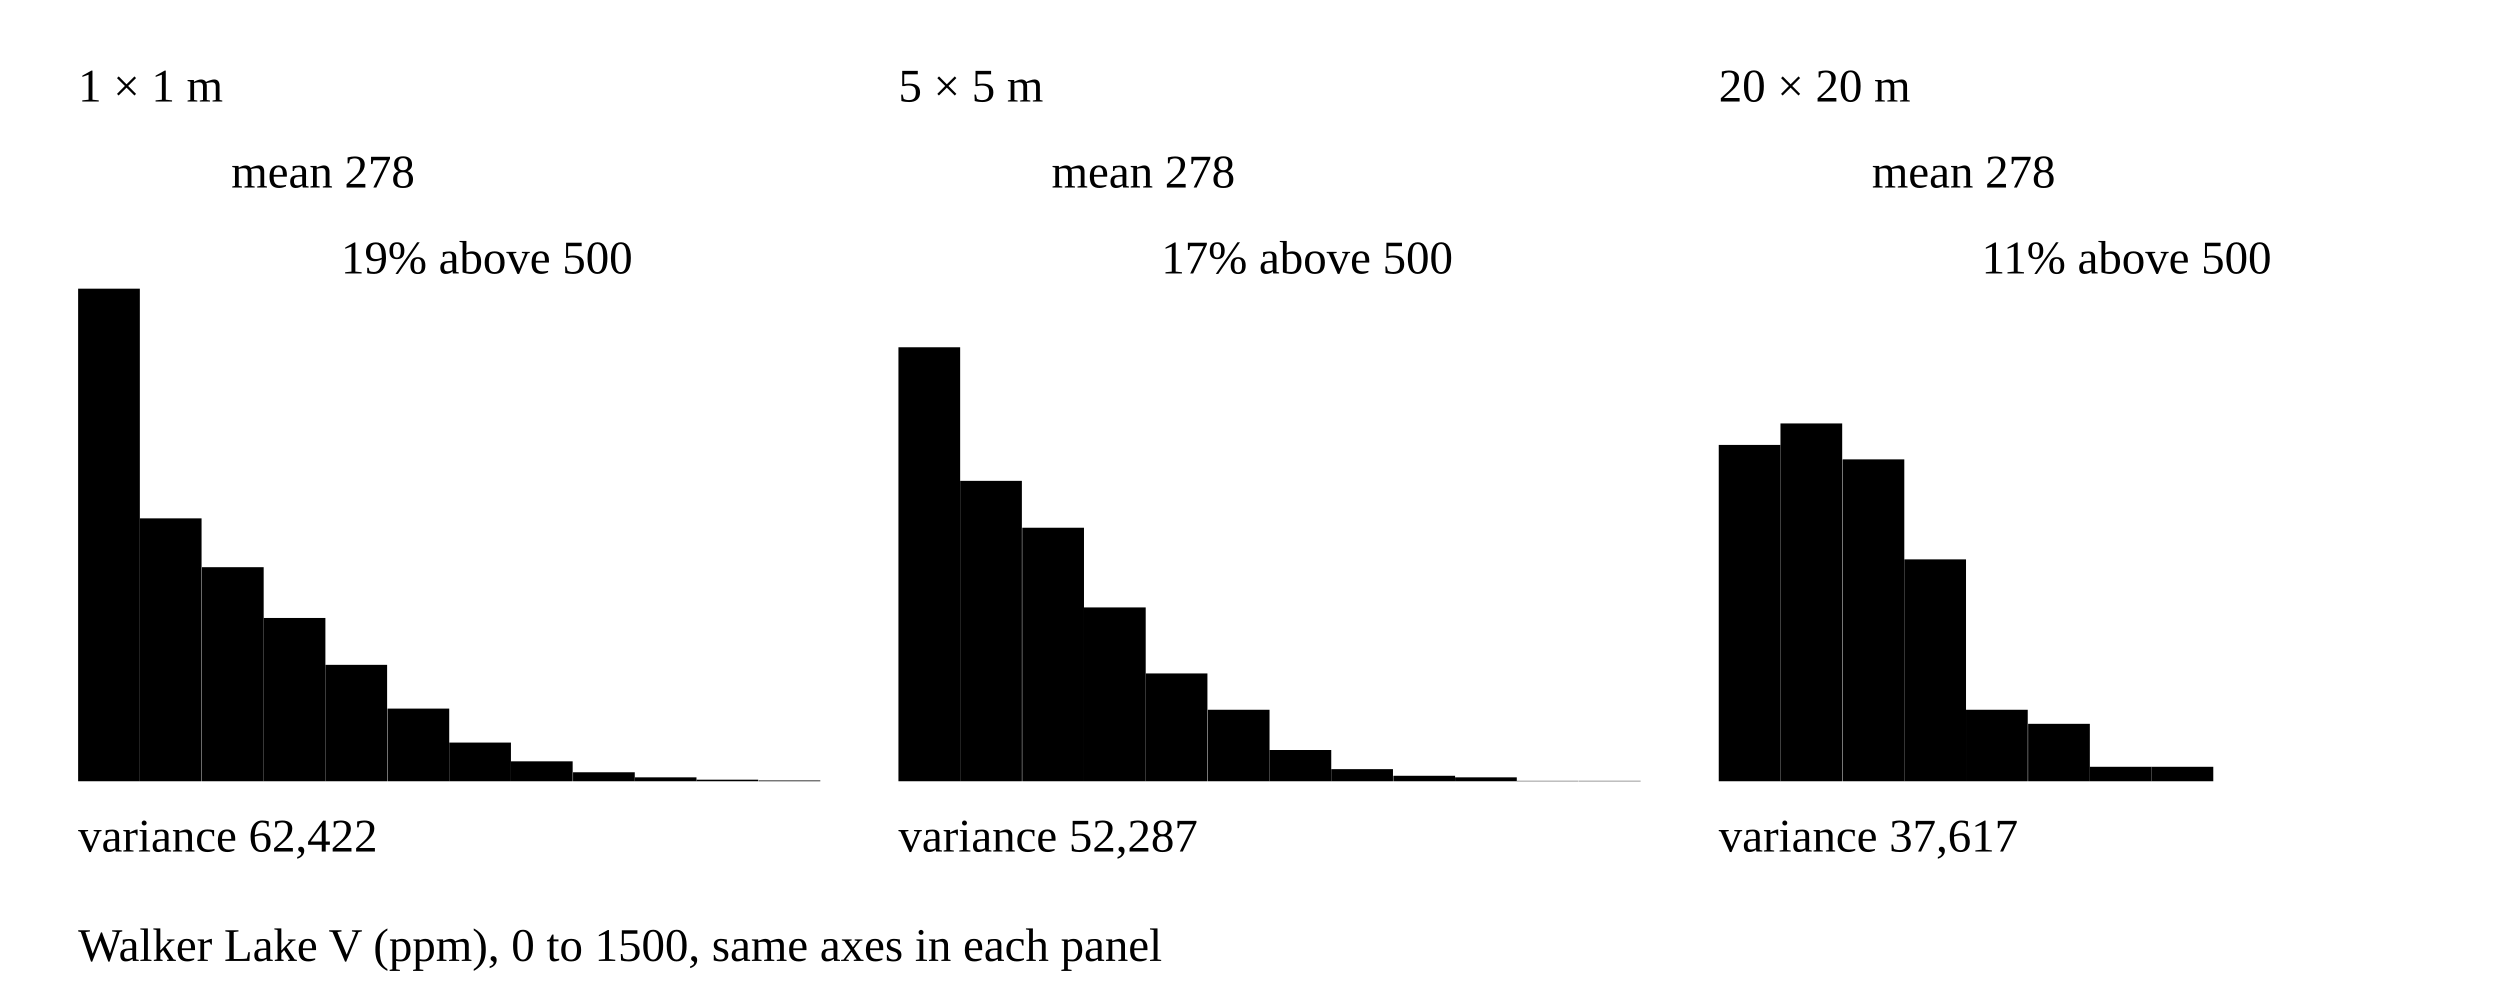
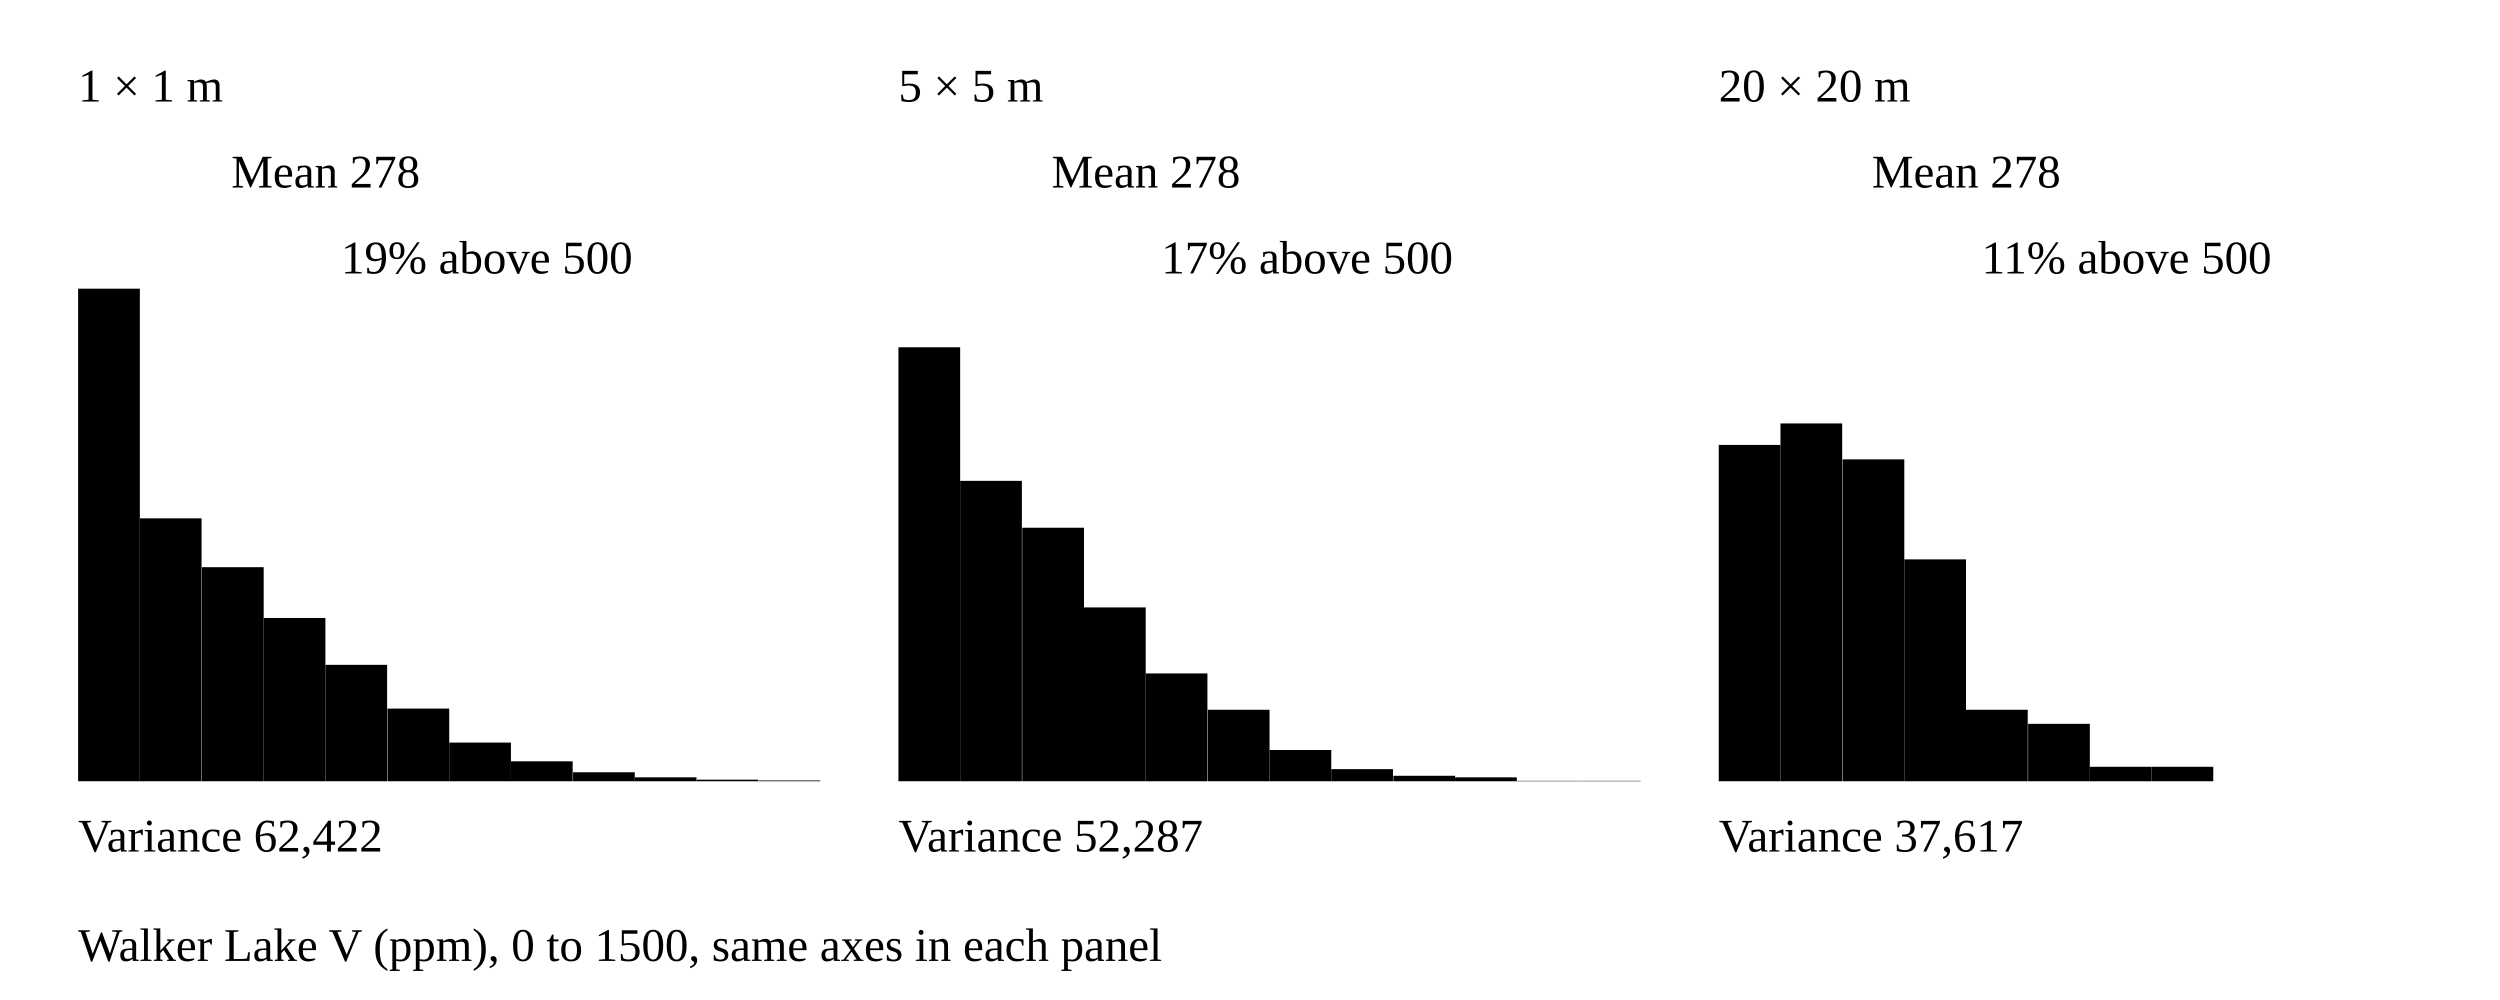
<svg class="bt-svg" viewBox="0 0 640 256" role="img" aria-labelledby="l01-volume-variance-t">
  <line class="s-grid" x1="20" y1="200" x2="210" y2="200" stroke-width="1.5" />
  <rect class="f-night-soft s-night a-grow" style="--d:0.00s" stroke-width=".8" x="20" y="73.9" width="15.8" height="126.1" />
  <rect class="f-night-soft s-night a-grow" style="--d:0.03s" stroke-width=".8" x="35.8" y="132.7" width="15.8" height="67.3" />
  <rect class="f-night-soft s-night a-grow" style="--d:0.06s" stroke-width=".8" x="51.7" y="145.2" width="15.8" height="54.8" />
  <rect class="f-night-soft s-night a-grow" style="--d:0.09s" stroke-width=".8" x="67.5" y="158.2" width="15.8" height="41.8" />
  <rect class="f-night-soft s-night a-grow" style="--d:0.12s" stroke-width=".8" x="83.3" y="170.2" width="15.8" height="29.8" />
  <rect class="f-night-soft s-night a-grow" style="--d:0.15s" stroke-width=".8" x="99.2" y="181.4" width="15.8" height="18.6" />
  <rect class="f-night-soft s-night a-grow" style="--d:0.18s" stroke-width=".8" x="115" y="190.1" width="15.8" height="9.9" />
  <rect class="f-night-soft s-night a-grow" style="--d:0.21s" stroke-width=".8" x="130.8" y="194.9" width="15.8" height="5.1" />
  <rect class="f-night-soft s-night a-grow" style="--d:0.24s" stroke-width=".8" x="146.7" y="197.7" width="15.8" height="2.3" />
  <rect class="f-night-soft s-night a-grow" style="--d:0.27s" stroke-width=".8" x="162.5" y="199" width="15.8" height="1" />
  <rect class="f-night-soft s-night a-grow" style="--d:0.30s" stroke-width=".8" x="178.3" y="199.6" width="15.8" height="0.4" />
  <rect class="f-night-soft s-night a-grow" style="--d:0.33s" stroke-width=".8" x="194.2" y="199.8" width="15.8" height="0.2" />
  <line class="s-ember a-fade" style="--d:0.5s" x1="55.2" y1="40" x2="55.2" y2="200" stroke-width="2" />
  <line class="s-muted dash" x1="83.3" y1="60" x2="83.3" y2="200" stroke-width="1" />
  <text x="20" y="26">1 × 1 m</text>
  <text x="87.3" y="70" class="small">19% above 500</text>
-   <text x="20" y="218" class="small">variance 62,422</text>
-   <text x="59.2" y="48" class="small">mean 278</text>
+   <text x="20" y="218" class="small">Variance 62,422</text>
+   <text x="59.2" y="48" class="small">Mean 278</text>
  <line class="s-grid" x1="230" y1="200" x2="420" y2="200" stroke-width="1.5" />
  <rect class="f-night-soft s-night a-grow" style="--d:0.40s" stroke-width=".8" x="230" y="88.9" width="15.8" height="111.1" />
  <rect class="f-night-soft s-night a-grow" style="--d:0.43s" stroke-width=".8" x="245.8" y="123.1" width="15.8" height="76.9" />
  <rect class="f-night-soft s-night a-grow" style="--d:0.46s" stroke-width=".8" x="261.7" y="135.1" width="15.8" height="64.9" />
  <rect class="f-night-soft s-night a-grow" style="--d:0.49s" stroke-width=".8" x="277.5" y="155.5" width="15.8" height="44.5" />
  <rect class="f-night-soft s-night a-grow" style="--d:0.52s" stroke-width=".8" x="293.3" y="172.4" width="15.8" height="27.6" />
  <rect class="f-night-soft s-night a-grow" style="--d:0.55s" stroke-width=".8" x="309.2" y="181.7" width="15.8" height="18.3" />
  <rect class="f-night-soft s-night a-grow" style="--d:0.58s" stroke-width=".8" x="325" y="192" width="15.8" height="8" />
  <rect class="f-night-soft s-night a-grow" style="--d:0.61s" stroke-width=".8" x="340.8" y="196.9" width="15.8" height="3.1" />
  <rect class="f-night-soft s-night a-grow" style="--d:0.64s" stroke-width=".8" x="356.7" y="198.6" width="15.8" height="1.4" />
  <rect class="f-night-soft s-night a-grow" style="--d:0.67s" stroke-width=".8" x="372.5" y="199" width="15.8" height="1" />
  <rect class="f-night-soft s-night a-grow" style="--d:0.70s" stroke-width=".8" x="388.3" y="199.9" width="15.8" height="0.1" />
  <rect class="f-night-soft s-night a-grow" style="--d:0.73s" stroke-width=".8" x="404.2" y="199.9" width="15.8" height="0.1" />
  <line class="s-ember a-fade" style="--d:0.9s" x1="265.2" y1="40" x2="265.2" y2="200" stroke-width="2" />
  <line class="s-muted dash" x1="293.3" y1="60" x2="293.3" y2="200" stroke-width="1" />
  <text x="230" y="26">5 × 5 m</text>
  <text x="297.3" y="70" class="small">17% above 500</text>
-   <text x="230" y="218" class="small">variance 52,287</text>
-   <text x="269.2" y="48" class="small">mean 278</text>
+   <text x="230" y="218" class="small">Variance 52,287</text>
+   <text x="269.2" y="48" class="small">Mean 278</text>
  <line class="s-grid" x1="440" y1="200" x2="630" y2="200" stroke-width="1.5" />
  <rect class="f-night-soft s-night a-grow" style="--d:0.80s" stroke-width=".8" x="440" y="113.9" width="15.8" height="86.1" />
  <rect class="f-night-soft s-night a-grow" style="--d:0.83s" stroke-width=".8" x="455.8" y="108.4" width="15.8" height="91.6" />
  <rect class="f-night-soft s-night a-grow" style="--d:0.86s" stroke-width=".8" x="471.7" y="117.6" width="15.8" height="82.4" />
  <rect class="f-night-soft s-night a-grow" style="--d:0.89s" stroke-width=".8" x="487.5" y="143.2" width="15.8" height="56.8" />
  <rect class="f-night-soft s-night a-grow" style="--d:0.92s" stroke-width=".8" x="503.3" y="181.7" width="15.8" height="18.3" />
  <rect class="f-night-soft s-night a-grow" style="--d:0.95s" stroke-width=".8" x="519.2" y="185.3" width="15.8" height="14.7" />
  <rect class="f-night-soft s-night a-grow" style="--d:0.98s" stroke-width=".8" x="535" y="196.3" width="15.8" height="3.7" />
  <rect class="f-night-soft s-night a-grow" style="--d:1.01s" stroke-width=".8" x="550.8" y="196.3" width="15.8" height="3.7" />
  <line class="s-ember a-fade" style="--d:1.3s" x1="475.2" y1="40" x2="475.2" y2="200" stroke-width="2" />
  <line class="s-muted dash" x1="503.3" y1="60" x2="503.3" y2="200" stroke-width="1" />
  <text x="440" y="26">20 × 20 m</text>
  <text x="507.3" y="70" class="small">11% above 500</text>
-   <text x="440" y="218" class="small">variance 37,617</text>
-   <text x="479.2" y="48" class="small">mean 278</text>
+   <text x="440" y="218" class="small">Variance 37,617</text>
+   <text x="479.2" y="48" class="small">Mean 278</text>
  <text x="20" y="246" class="small">Walker Lake V (ppm), 0 to 1500, same axes in each panel</text>
</svg>
